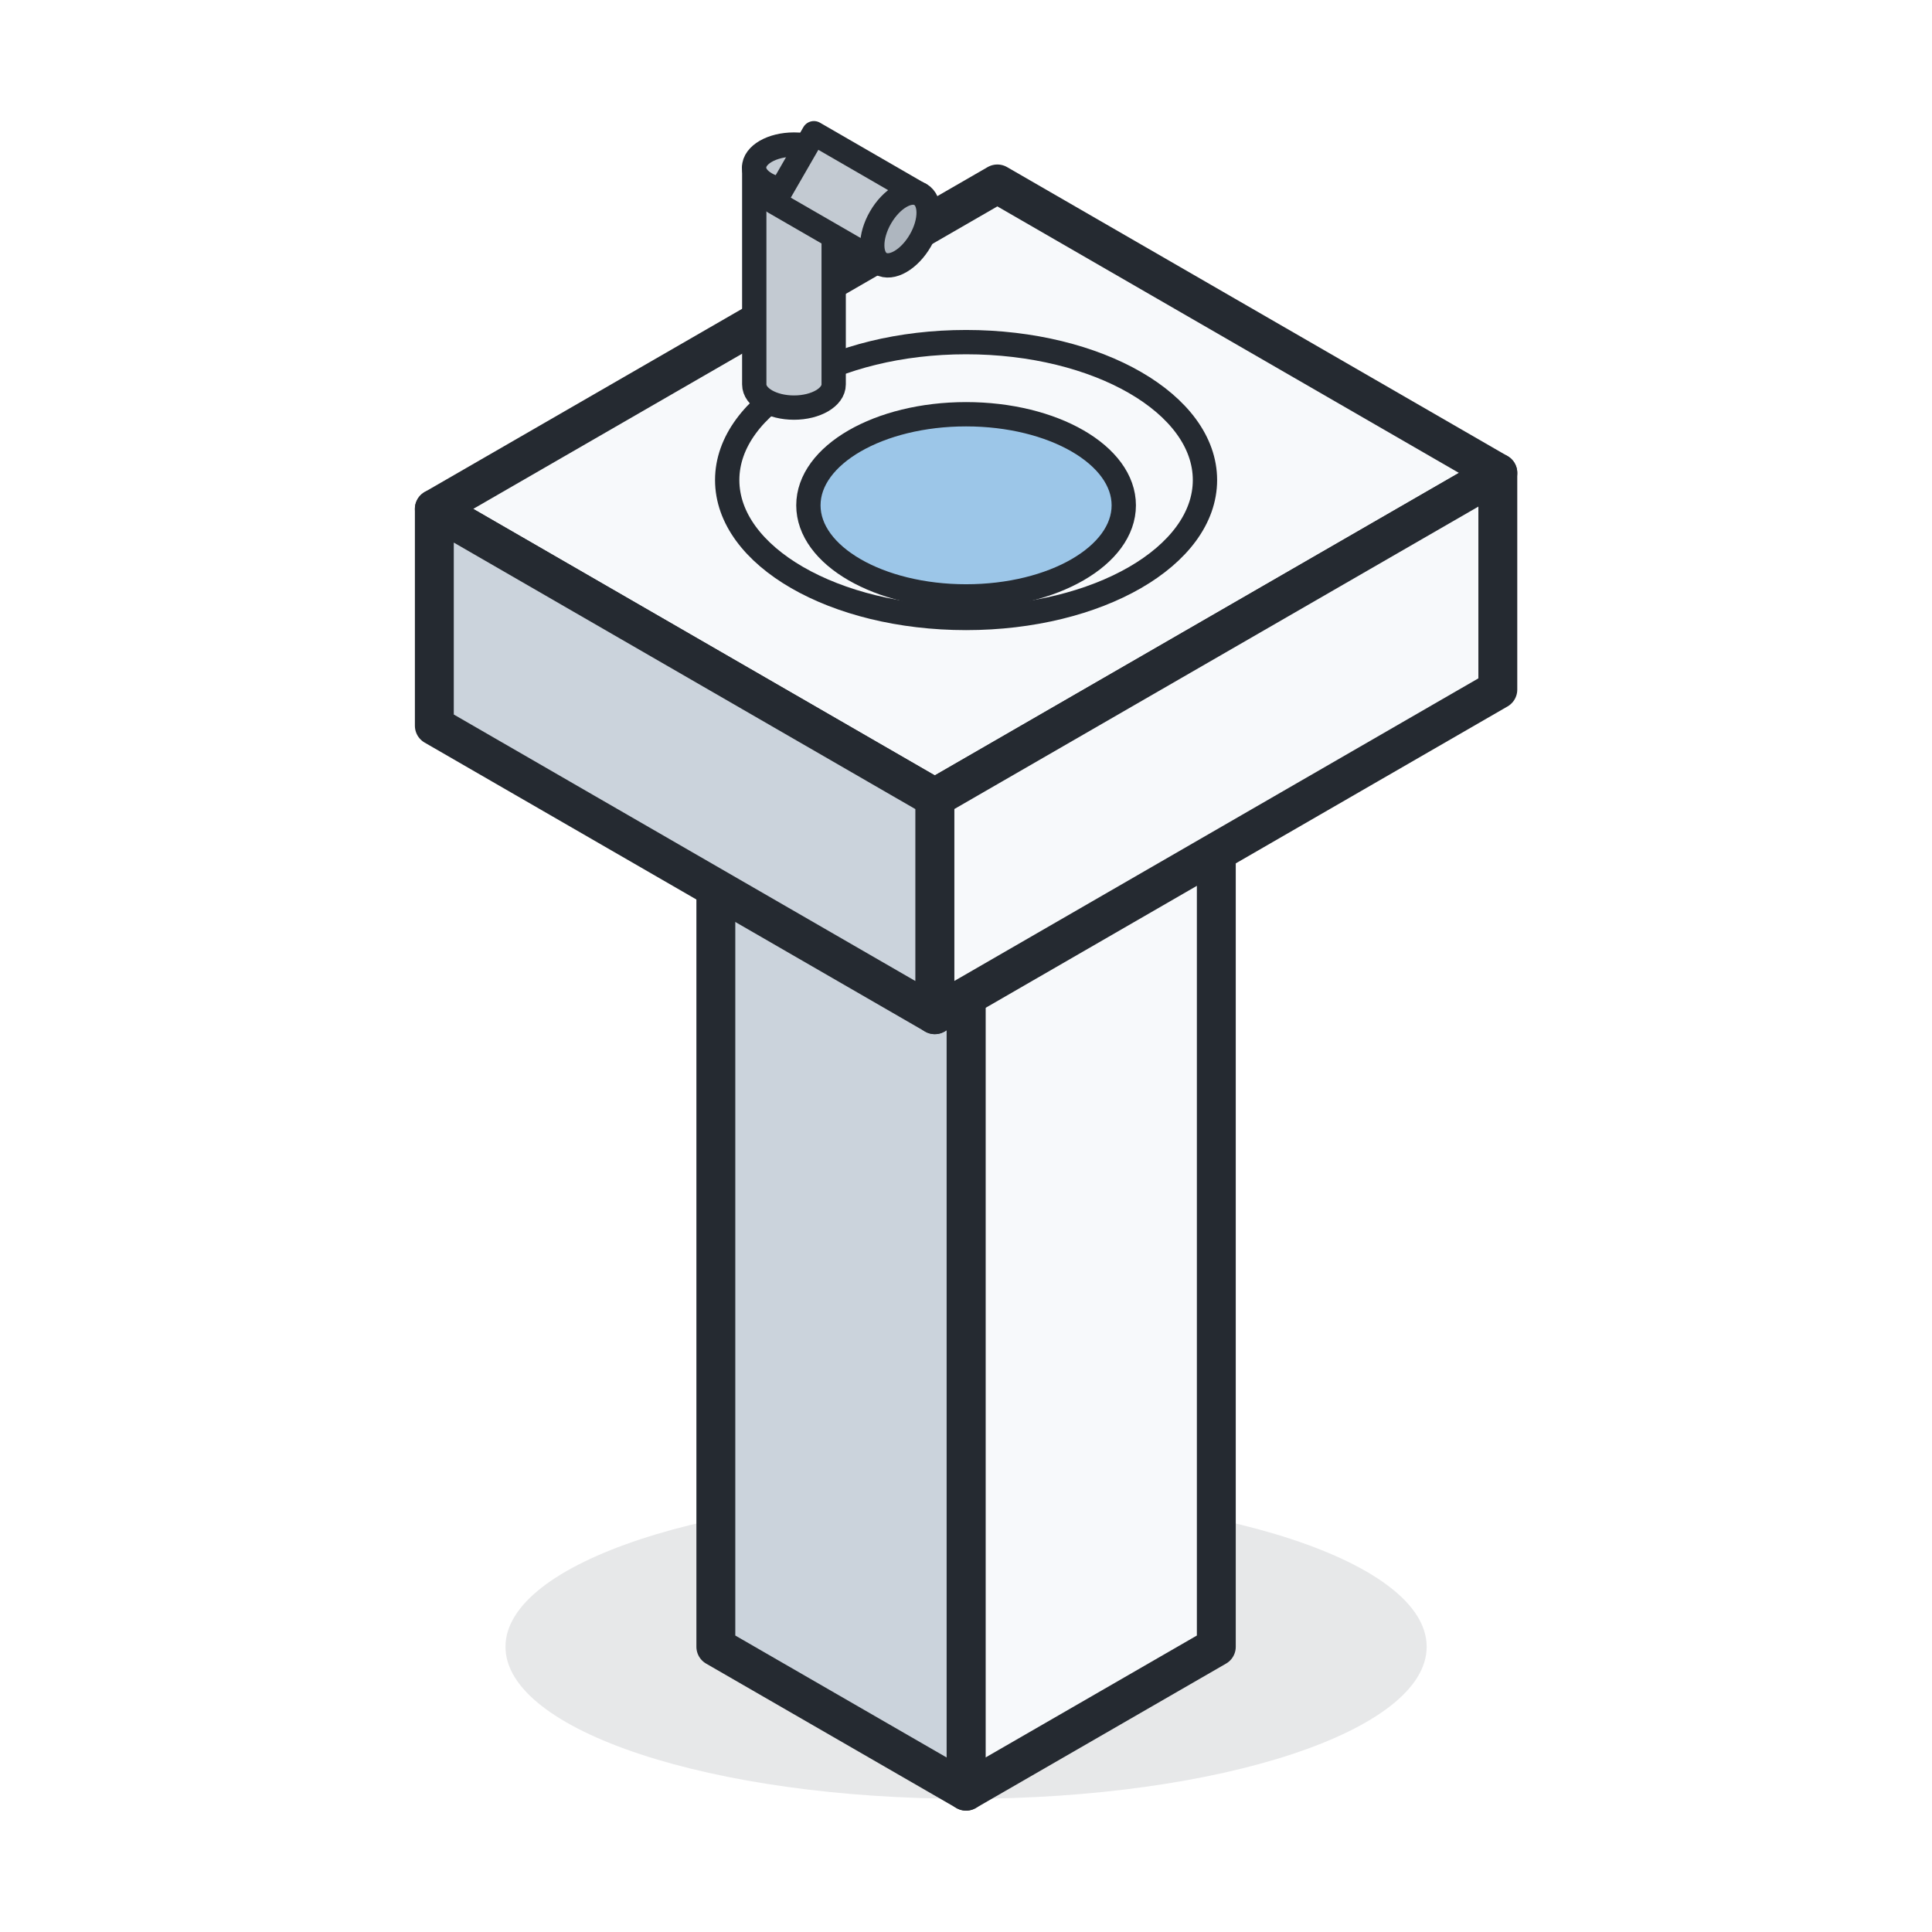
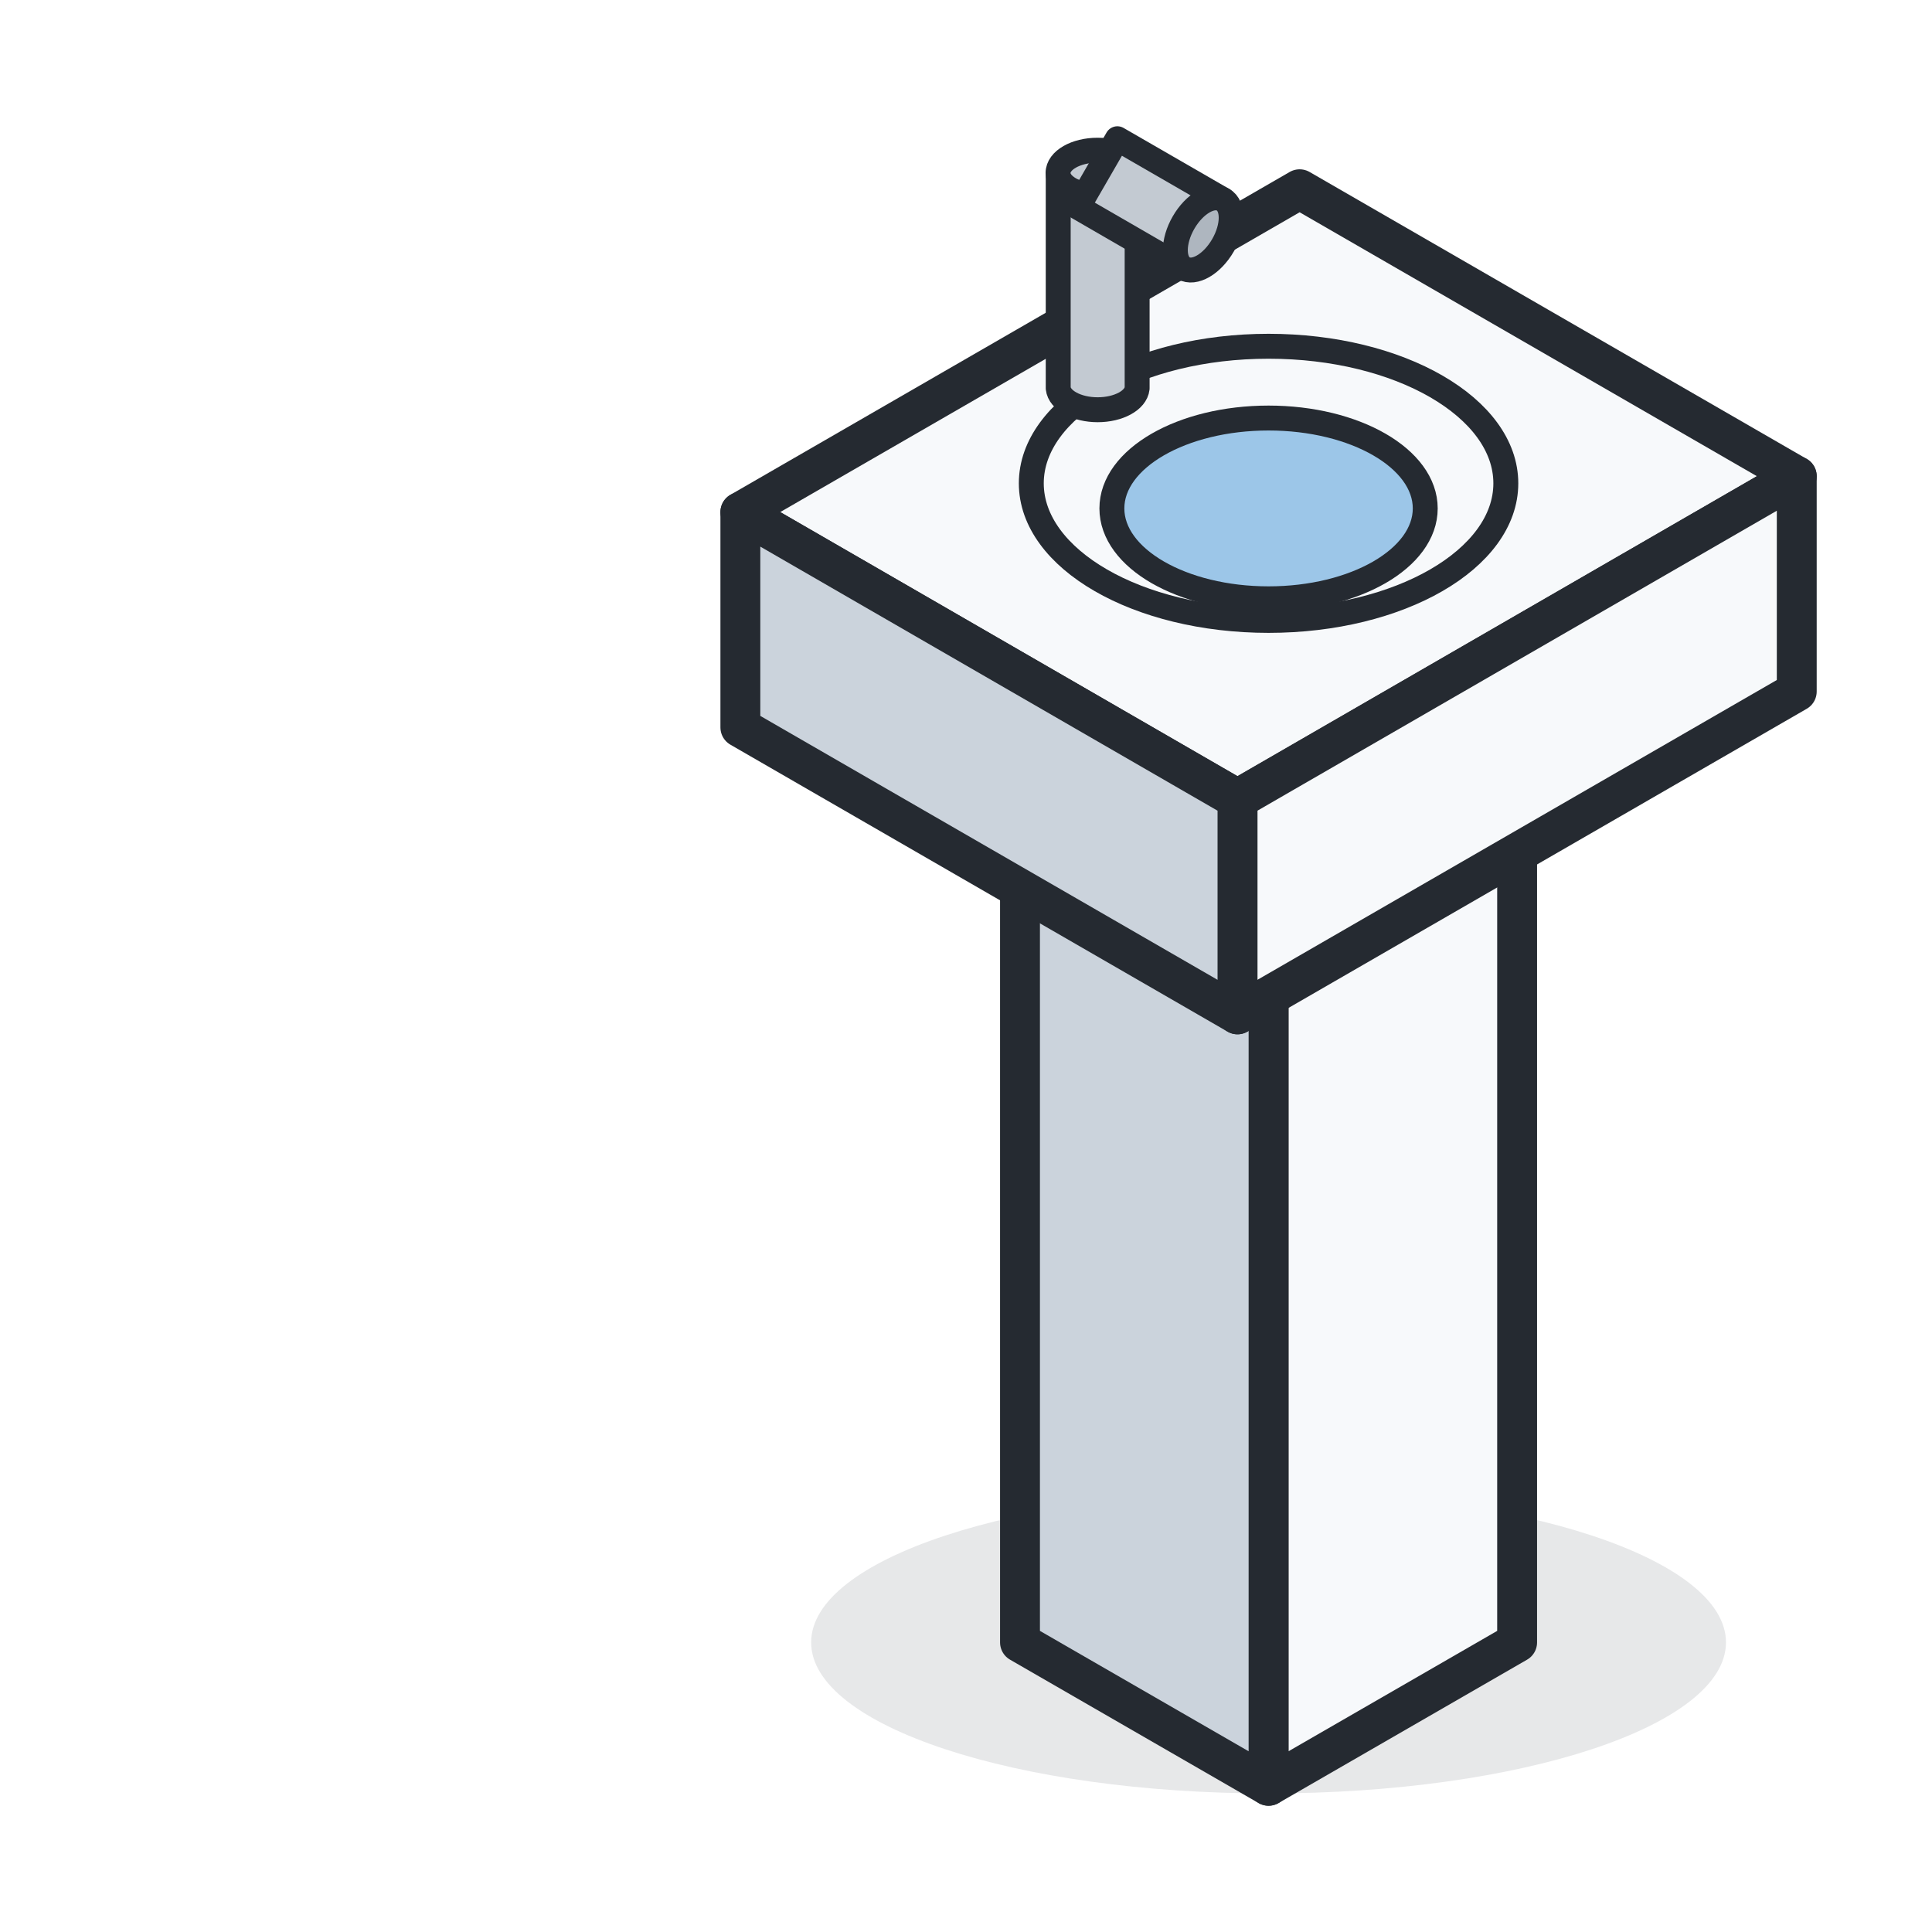
- <svg xmlns="http://www.w3.org/2000/svg" viewBox="19.18 0.40 119.21 119.21">
-   <ellipse cx="78.79" cy="102.01" rx="28.42" ry="9.38" fill="#0B1220" opacity="0.1" />
-   <polygon points="78.79,35.15 94.23,44.06 78.79,52.98 63.35,44.06" fill="#F7F9FB" stroke="#252A31" stroke-width="2.4" stroke-linejoin="round" />
-   <polygon points="94.23,102.01 78.79,110.92 78.79,52.98 94.23,44.06" fill="#F7F9FB" stroke="#252A31" stroke-width="2.4" stroke-linejoin="round" />
-   <polygon points="63.35,102.01 78.79,110.92 78.79,52.98 63.35,44.06" fill="#CBD3DC" stroke="#252A31" stroke-width="2.4" stroke-linejoin="round" />
-   <polygon points="80.72,11.75 111.60,29.58 76.86,49.63 45.98,31.80" fill="#F7F9FB" stroke="#252A31" stroke-width="2.4" stroke-linejoin="round" />
-   <polygon points="111.60,42.95 76.86,63.01 76.86,49.63 111.60,29.58" fill="#F7F9FB" stroke="#252A31" stroke-width="2.4" stroke-linejoin="round" />
-   <polygon points="45.98,45.18 76.86,63.01 76.86,49.63 45.98,31.80" fill="#CBD3DC" stroke="#252A31" stroke-width="2.4" stroke-linejoin="round" />
-   <ellipse cx="78.79" cy="30.02" rx="14.74" ry="8.51" fill="#F7F9FB" stroke="#252A31" stroke-width="1.5" />
-   <ellipse cx="78.79" cy="31.58" rx="9.73" ry="5.62" fill="#9CC6E8" stroke="#252A31" stroke-width="1.5" />
-   <path d="M 65.72 10.74 L 65.72 24.12 A 2.45 1.43 0 0 0 70.62 24.12 L 70.62 10.74 A 2.45 1.43 0 0 1 65.72 10.74 Z" fill="#C3CAD2" stroke="#252A31" stroke-width="1.5" stroke-linejoin="round" />
-   <ellipse cx="68.17" cy="10.74" rx="2.46" ry="1.42" fill="#C3CAD2" stroke="#252A31" stroke-width="1.5" />
-   <polygon points="66.95,12.87 73.51,16.66 75.96,12.41 69.40,8.62" fill="#C3CAD2" stroke="#252A31" stroke-width="1.5" stroke-linejoin="round" />
-   <ellipse cx="74.74" cy="14.53" rx="2.46" ry="1.42" fill="#AEB6BF" stroke="#252A31" stroke-width="1.5" transform="rotate(120 74.74 14.53)" />
+ <svg xmlns="http://www.w3.org/2000/svg" viewBox="-78.22 -80.49 116.28 116.28">
+   <ellipse cx="-1.87" cy="18.36" rx="27.53" ry="9.09" fill="#0B1220" opacity="0.1" />
+   <polygon points="-1.87,-46.43 13.09,-37.79 -1.87,-29.15 -16.83,-37.79" fill="#F7F9FB" stroke="#252A31" stroke-width="2.4" stroke-linejoin="round" />
+   <polygon points="13.09,18.36 -1.87,26.99 -1.87,-29.15 13.09,-37.79" fill="#F7F9FB" stroke="#252A31" stroke-width="2.4" stroke-linejoin="round" />
+   <polygon points="-16.83,18.36 -1.87,26.99 -1.87,-29.15 -16.83,-37.79" fill="#CBD3DC" stroke="#252A31" stroke-width="2.4" stroke-linejoin="round" />
+   <polygon points="0.00,-69.10 29.92,-51.83 -3.74,-32.39 -33.66,-49.67" fill="#F7F9FB" stroke="#252A31" stroke-width="2.4" stroke-linejoin="round" />
+   <polygon points="29.92,-38.87 -3.74,-19.44 -3.74,-32.39 29.92,-51.83" fill="#F7F9FB" stroke="#252A31" stroke-width="2.4" stroke-linejoin="round" />
+   <polygon points="-33.66,-36.71 -3.74,-19.44 -3.74,-32.39 -33.66,-49.67" fill="#CBD3DC" stroke="#252A31" stroke-width="2.4" stroke-linejoin="round" />
+   <ellipse cx="-1.87" cy="-51.40" rx="14.28" ry="8.25" fill="#F7F9FB" stroke="#252A31" stroke-width="1.5" />
+   <ellipse cx="-1.87" cy="-49.89" rx="9.43" ry="5.44" fill="#9CC6E8" stroke="#252A31" stroke-width="1.5" />
+   <path d="M -14.53 -70.08 L -14.53 -57.12 A 2.38 1.38 0 0 0 -9.78 -57.12 L -9.78 -70.08 A 2.38 1.38 0 0 1 -14.53 -70.08 Z" fill="#C3CAD2" stroke="#252A31" stroke-width="1.5" stroke-linejoin="round" />
+   <ellipse cx="-12.16" cy="-70.08" rx="2.38" ry="1.37" fill="#C3CAD2" stroke="#252A31" stroke-width="1.5" />
+   <polygon points="-13.35,-68.02 -6.99,-64.34 -4.61,-68.47 -10.97,-72.14" fill="#C3CAD2" stroke="#252A31" stroke-width="1.5" stroke-linejoin="round" />
+   <ellipse cx="-5.80" cy="-66.41" rx="2.38" ry="1.37" fill="#AEB6BF" stroke="#252A31" stroke-width="1.5" transform="rotate(120 -5.80 -66.41)" />
</svg>
